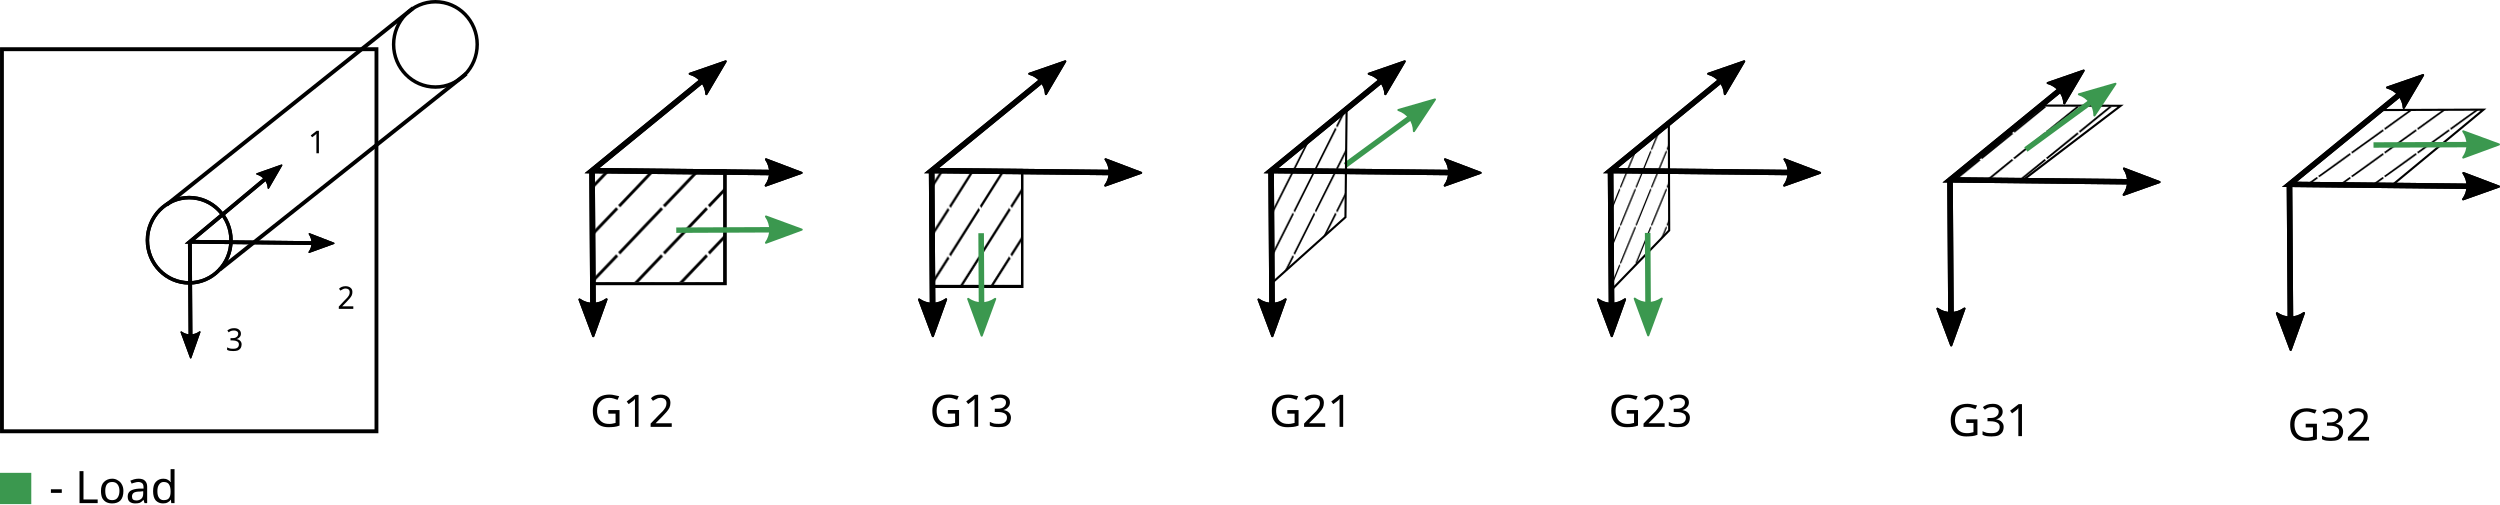
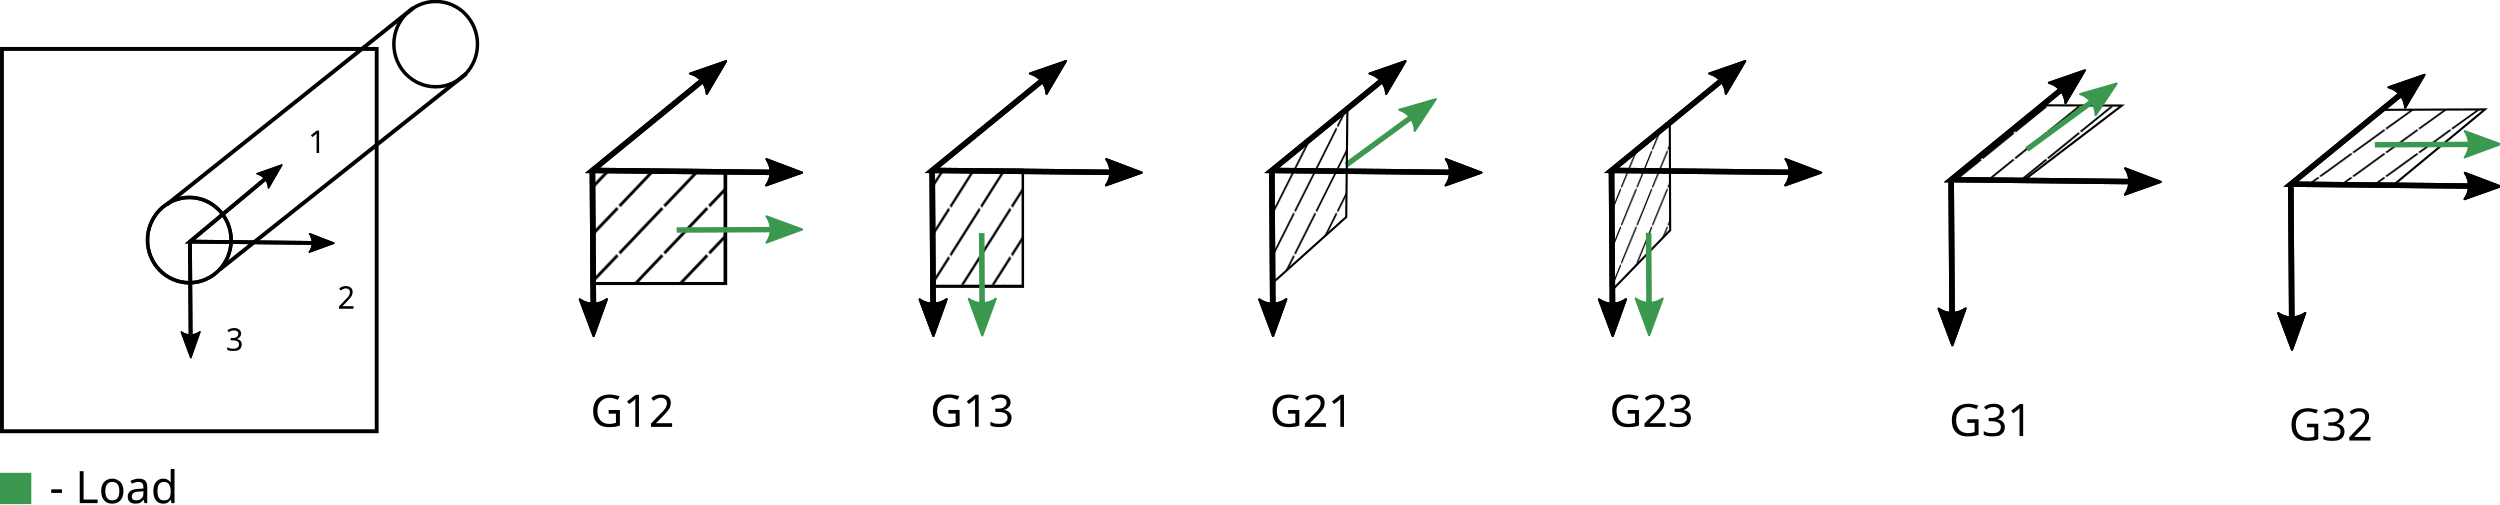
- <svg xmlns="http://www.w3.org/2000/svg" xmlns:xlink="http://www.w3.org/1999/xlink" width="118.398mm" height="23.874mm" viewBox="0 0 118.398 23.874" version="1.1" id="svg5">
+ <svg xmlns="http://www.w3.org/2000/svg" xmlns:xlink="http://www.w3.org/1999/xlink" width="118.398mm" height="23.874mm" viewBox="0 0 142.078 28.649" version="1.1" id="svg5">
  <defs id="defs2">
    <pattern xlink:href="#pattern34524-9" id="pattern16803" patternTransform="matrix(0.09932937,0,0,0.07164148,147.2429,32.54587)" />
    <pattern xlink:href="#pattern34524-9" id="pattern16765" patternTransform="matrix(0.09861439,0,0,0.0800703,134.1353,34.47294)" />
    <pattern xlink:href="#pattern34524-9" id="pattern16727" patternTransform="matrix(0.04684842,0,0,0.1143388,107.0669,41.6009)" />
    <pattern xlink:href="#pattern34524-9" id="pattern16689" patternTransform="matrix(0.06428729,0,0,0.1281183,93.99904,38.00899)" />
    <marker style="overflow:visible" id="marker62872" refX="0" refY="0" orient="auto">
      <path transform="scale(-0.6)" d="M 8.719,4.034 -2.207,0.016 8.719,-4.002 c -1.745,2.372 -1.735,5.617 -6e-7,8.035 z" style="fill:context-stroke;fill-rule:evenodd;stroke:context-stroke;stroke-width:0.625;stroke-linejoin:round" id="path62870" />
    </marker>
    <linearGradient id="linearGradient55991">
      <stop style="stop-color:#000000;stop-opacity:1;" offset="0" id="stop55989" />
    </linearGradient>
    <pattern xlink:href="#Strips1_16" id="pattern35010" patternTransform="matrix(9.486651,0,0,10,7.987314,-10.0067)" />
    <linearGradient id="linearGradient34918">
      <stop style="stop-color:#000000;stop-opacity:1;" offset="0" id="stop34916" />
    </linearGradient>
    <pattern xlink:href="#pattern34721" id="pattern34888" patternTransform="matrix(0.2645833,0,0,0.2645835,62.90993,34.17989)" />
    <pattern xlink:href="#pattern34710" id="pattern34719" patternTransform="matrix(0.2666667,0,0,0.3333332,-3.7795276e-6,2.3345228e-7)" />
    <pattern xlink:href="#pattern34524" id="pattern34628" patternTransform="matrix(1.614146,0,0,1.614145,40,45)" />
    <linearGradient id="linearGradient34481">
      <stop style="stop-color:#000000;stop-opacity:1;" offset="0" id="stop34479" />
    </linearGradient>
    <pattern patternUnits="userSpaceOnUse" width="17" height="1" patternTransform="translate(0,0) scale(10,10)" id="Strips1_16">
      <rect style="fill:black;stroke:none" x="0" y="-0.5" width="1" height="2" id="rect30746" />
    </pattern>
    <linearGradient id="linearGradient31698">
      <stop style="stop-color:#000000;stop-opacity:1;" offset="0" id="stop31694" />
      <stop style="stop-color:#000000;stop-opacity:0;" offset="1" id="stop31696" />
    </linearGradient>
    <marker style="overflow:visible" id="marker2139" refX="0" refY="0" orient="auto">
      <path transform="scale(-0.6)" d="M 8.719,4.034 -2.207,0.016 8.719,-4.002 c -1.745,2.372 -1.735,5.617 -6e-7,8.035 z" style="fill:context-stroke;fill-rule:evenodd;stroke:context-stroke;stroke-width:0.625;stroke-linejoin:round" id="path2137" />
    </marker>
    <marker style="overflow:visible" id="marker2129" refX="0" refY="0" orient="auto">
      <path transform="scale(-0.6)" d="M 8.719,4.034 -2.207,0.016 8.719,-4.002 c -1.745,2.372 -1.735,5.617 -6e-7,8.035 z" style="fill:context-stroke;fill-rule:evenodd;stroke:context-stroke;stroke-width:0.625;stroke-linejoin:round" id="path2127" />
    </marker>
    <marker style="overflow:visible" id="Arrow2Mend" refX="0" refY="0" orient="auto">
      <path transform="scale(-0.6)" d="M 8.719,4.034 -2.207,0.016 8.719,-4.002 c -1.745,2.372 -1.735,5.617 -6e-7,8.035 z" style="fill:context-stroke;fill-rule:evenodd;stroke:context-stroke;stroke-width:0.625;stroke-linejoin:round" id="path1765" />
    </marker>
    <marker style="overflow:visible" id="marker2111" refX="0" refY="0" orient="auto">
      <path transform="scale(0.6)" d="M 8.719,4.034 -2.207,0.016 8.719,-4.002 c -1.745,2.372 -1.735,5.617 -6e-7,8.035 z" style="fill:context-stroke;fill-rule:evenodd;stroke:context-stroke;stroke-width:0.625;stroke-linejoin:round" id="path2109" />
    </marker>
    <marker style="overflow:visible" id="Arrow2Mstart" refX="0" refY="0" orient="auto">
      <path transform="scale(0.6)" d="M 8.719,4.034 -2.207,0.016 8.719,-4.002 c -1.745,2.372 -1.735,5.617 -6e-7,8.035 z" style="fill:context-stroke;fill-rule:evenodd;stroke:context-stroke;stroke-width:0.625;stroke-linejoin:round" id="path1762" />
    </marker>
    <marker style="overflow:visible" id="Arrow1Lstart" refX="0" refY="0" orient="auto">
      <path transform="matrix(0.8,0,0,0.8,10,0)" style="fill:context-stroke;fill-rule:evenodd;stroke:context-stroke;stroke-width:1pt" d="M 0,0 5,-5 -12.5,0 5,5 Z" id="path1738" />
    </marker>
    <marker style="overflow:visible" id="Arrow2Mstart-5" refX="0" refY="0" orient="auto">
      <path transform="scale(0.6)" d="M 8.719,4.034 -2.207,0.016 8.719,-4.002 c -1.745,2.372 -1.735,5.617 -6e-7,8.035 z" style="fill:context-stroke;fill-rule:evenodd;stroke:context-stroke;stroke-width:0.625;stroke-linejoin:round" id="path1762-1" />
    </marker>
    <marker style="overflow:visible" id="Arrow2Mend-6" refX="0" refY="0" orient="auto">
      <path transform="scale(-0.6)" d="M 8.719,4.034 -2.207,0.016 8.719,-4.002 c -1.745,2.372 -1.735,5.617 -6e-7,8.035 z" style="fill:context-stroke;fill-rule:evenodd;stroke:context-stroke;stroke-width:0.625;stroke-linejoin:round" id="path1765-4" />
    </marker>
    <marker style="overflow:visible" id="marker2139-3" refX="0" refY="0" orient="auto">
      <path transform="scale(-0.6)" d="M 8.719,4.034 -2.207,0.016 8.719,-4.002 c -1.745,2.372 -1.735,5.617 -6e-7,8.035 z" style="fill:context-stroke;fill-rule:evenodd;stroke:context-stroke;stroke-width:0.625;stroke-linejoin:round" id="path2137-4" />
    </marker>
    <marker style="overflow:visible" id="marker2920" refX="0" refY="0" orient="auto">
      <path transform="scale(0.6)" d="M 8.719,4.034 -2.207,0.016 8.719,-4.002 c -1.745,2.372 -1.735,5.617 -6e-7,8.035 z" style="fill:context-stroke;fill-rule:evenodd;stroke:context-stroke;stroke-width:0.625;stroke-linejoin:round" id="path2918" />
    </marker>
    <marker style="overflow:visible" id="marker2924" refX="0" refY="0" orient="auto">
      <path transform="scale(-0.6)" d="M 8.719,4.034 -2.207,0.016 8.719,-4.002 c -1.745,2.372 -1.735,5.617 -6e-7,8.035 z" style="fill:context-stroke;fill-rule:evenodd;stroke:context-stroke;stroke-width:0.625;stroke-linejoin:round" id="path2922" />
    </marker>
    <marker style="overflow:visible" id="marker2928" refX="0" refY="0" orient="auto">
      <path transform="scale(-0.6)" d="M 8.719,4.034 -2.207,0.016 8.719,-4.002 c -1.745,2.372 -1.735,5.617 -6e-7,8.035 z" style="fill:context-stroke;fill-rule:evenodd;stroke:context-stroke;stroke-width:0.625;stroke-linejoin:round" id="path2926" />
    </marker>
    <pattern patternUnits="userSpaceOnUse" width="51.015" height="38.509" patternTransform="translate(265.8893,54.84249)" id="pattern32127">
      <path style="fill:none;stroke:#000000;stroke-width:1px;stroke-linecap:butt;stroke-linejoin:miter;stroke-opacity:1" d="M 0.3,38.11 C 50.381,0.5 50.771,0.5 50.771,0.5" id="path32125" />
    </pattern>
    <pattern patternUnits="userSpaceOnUse" width="15.707" height="15.707" patternTransform="translate(254.6464,189.6464)" id="pattern34524">
      <path style="fill:none;stroke:#000000;stroke-width:1px;stroke-linecap:butt;stroke-linejoin:miter;stroke-opacity:1" d="M 0.354,15.354 C 15.354,0.354 15.354,0.354 15.354,0.354" id="path34522" />
    </pattern>
    <pattern patternUnits="userSpaceOnUse" width="75" height="60" patternTransform="translate(255,175)" id="pattern34710">
      <rect style="fill:url(#pattern34628);stroke:none;stroke-width:1" width="75" height="60" x="0" y="0" id="rect34527" />
    </pattern>
    <pattern patternUnits="userSpaceOnUse" width="20" height="20" patternTransform="translate(270,185)" id="pattern34721">
      <rect style="fill:url(#pattern34719);stroke:none;stroke-width:0.298" width="20" height="20" x="0" y="0" id="rect34713" />
    </pattern>
    <marker style="overflow:visible" id="Arrow2Mstart-5-1" refX="0" refY="0" orient="auto">
      <path transform="scale(0.6)" d="M 8.719,4.034 -2.207,0.016 8.719,-4.002 c -1.745,2.372 -1.735,5.617 -6e-7,8.035 z" style="fill:context-stroke;fill-rule:evenodd;stroke:context-stroke;stroke-width:0.625;stroke-linejoin:round" id="path1762-1-6" />
    </marker>
    <marker style="overflow:visible" id="Arrow2Mend-6-1" refX="0" refY="0" orient="auto">
      <path transform="scale(-0.6)" d="M 8.719,4.034 -2.207,0.016 8.719,-4.002 c -1.745,2.372 -1.735,5.617 -6e-7,8.035 z" style="fill:context-stroke;fill-rule:evenodd;stroke:context-stroke;stroke-width:0.625;stroke-linejoin:round" id="path1765-4-0" />
    </marker>
    <marker style="overflow:visible" id="marker2139-3-5" refX="0" refY="0" orient="auto">
      <path transform="scale(-0.6)" d="M 8.719,4.034 -2.207,0.016 8.719,-4.002 c -1.745,2.372 -1.735,5.617 -6e-7,8.035 z" style="fill:context-stroke;fill-rule:evenodd;stroke:context-stroke;stroke-width:0.625;stroke-linejoin:round" id="path2137-4-1" />
    </marker>
    <marker style="overflow:visible" id="marker44926" refX="0" refY="0" orient="auto">
      <path transform="scale(0.6)" d="M 8.719,4.034 -2.207,0.016 8.719,-4.002 c -1.745,2.372 -1.735,5.617 -6e-7,8.035 z" style="fill:context-stroke;fill-rule:evenodd;stroke:context-stroke;stroke-width:0.625;stroke-linejoin:round" id="path44924" />
    </marker>
    <marker style="overflow:visible" id="marker44930" refX="0" refY="0" orient="auto">
      <path transform="scale(-0.6)" d="M 8.719,4.034 -2.207,0.016 8.719,-4.002 c -1.745,2.372 -1.735,5.617 -6e-7,8.035 z" style="fill:context-stroke;fill-rule:evenodd;stroke:context-stroke;stroke-width:0.625;stroke-linejoin:round" id="path44928" />
    </marker>
    <marker style="overflow:visible" id="marker44934" refX="0" refY="0" orient="auto">
      <path transform="scale(-0.6)" d="M 8.719,4.034 -2.207,0.016 8.719,-4.002 c -1.745,2.372 -1.735,5.617 -6e-7,8.035 z" style="fill:context-stroke;fill-rule:evenodd;stroke:context-stroke;stroke-width:0.625;stroke-linejoin:round" id="path44932" />
    </marker>
    <pattern xlink:href="#pattern34721-5" id="pattern34888-0" patternTransform="matrix(0.2645833,0,0,0.2645835,62.90993,34.17989)" />
    <pattern patternUnits="userSpaceOnUse" width="20" height="20" patternTransform="translate(270,185)" id="pattern34721-5">
      <rect style="fill:url(#pattern34719-5);stroke:none;stroke-width:0.298" width="20" height="20" x="0" y="0" id="rect34713-6" />
    </pattern>
    <pattern xlink:href="#pattern34710-1" id="pattern34719-5" patternTransform="matrix(0.2666667,0,0,0.3333332,-3.7795276e-6,2.3345228e-7)" />
    <pattern patternUnits="userSpaceOnUse" width="75" height="60" patternTransform="translate(255,175)" id="pattern34710-1">
      <rect style="fill:url(#pattern34628-0);stroke:none;stroke-width:1" width="75" height="60" x="0" y="0" id="rect34527-3" />
    </pattern>
    <pattern xlink:href="#pattern34524-2" id="pattern34628-0" patternTransform="matrix(1.614146,0,0,1.614145,40,45)" />
    <pattern patternUnits="userSpaceOnUse" width="15.707" height="15.707" patternTransform="translate(254.6464,189.6464)" id="pattern34524-2">
      <path style="fill:none;stroke:#000000;stroke-width:1px;stroke-linecap:butt;stroke-linejoin:miter;stroke-opacity:1" d="M 0.354,15.354 C 15.354,0.354 15.354,0.354 15.354,0.354" id="path34522-2" />
    </pattern>
    <pattern xlink:href="#Strips1_16-3" id="pattern35010-5" patternTransform="matrix(9.486651,0,0,10,7.987314,-10.0067)" />
    <pattern patternUnits="userSpaceOnUse" width="17" height="1" patternTransform="translate(0,0) scale(10,10)" id="Strips1_16-3">
      <rect style="fill:black;stroke:none" x="0" y="-0.5" width="1" height="2" id="rect30746-8" />
    </pattern>
    <marker style="overflow:visible" id="Arrow2Mstart-5-7" refX="0" refY="0" orient="auto">
      <path transform="scale(0.6)" d="M 8.719,4.034 -2.207,0.016 8.719,-4.002 c -1.745,2.372 -1.735,5.617 -6e-7,8.035 z" style="fill:context-stroke;fill-rule:evenodd;stroke:context-stroke;stroke-width:0.625;stroke-linejoin:round" id="path1762-1-1" />
    </marker>
    <marker style="overflow:visible" id="Arrow2Mend-6-4" refX="0" refY="0" orient="auto">
      <path transform="scale(-0.6)" d="M 8.719,4.034 -2.207,0.016 8.719,-4.002 c -1.745,2.372 -1.735,5.617 -6e-7,8.035 z" style="fill:context-stroke;fill-rule:evenodd;stroke:context-stroke;stroke-width:0.625;stroke-linejoin:round" id="path1765-4-8" />
    </marker>
    <marker style="overflow:visible" id="marker2139-3-7" refX="0" refY="0" orient="auto">
      <path transform="scale(-0.6)" d="M 8.719,4.034 -2.207,0.016 8.719,-4.002 c -1.745,2.372 -1.735,5.617 -6e-7,8.035 z" style="fill:context-stroke;fill-rule:evenodd;stroke:context-stroke;stroke-width:0.625;stroke-linejoin:round" id="path2137-4-5" />
    </marker>
    <marker style="overflow:visible" id="marker44926-5" refX="0" refY="0" orient="auto">
      <path transform="scale(0.6)" d="M 8.719,4.034 -2.207,0.016 8.719,-4.002 c -1.745,2.372 -1.735,5.617 -6e-7,8.035 z" style="fill:context-stroke;fill-rule:evenodd;stroke:context-stroke;stroke-width:0.625;stroke-linejoin:round" id="path44924-5" />
    </marker>
    <marker style="overflow:visible" id="marker44930-8" refX="0" refY="0" orient="auto">
      <path transform="scale(-0.6)" d="M 8.719,4.034 -2.207,0.016 8.719,-4.002 c -1.745,2.372 -1.735,5.617 -6e-7,8.035 z" style="fill:context-stroke;fill-rule:evenodd;stroke:context-stroke;stroke-width:0.625;stroke-linejoin:round" id="path44928-2" />
    </marker>
    <marker style="overflow:visible" id="marker44934-9" refX="0" refY="0" orient="auto">
      <path transform="scale(-0.6)" d="M 8.719,4.034 -2.207,0.016 8.719,-4.002 c -1.745,2.372 -1.735,5.617 -6e-7,8.035 z" style="fill:context-stroke;fill-rule:evenodd;stroke:context-stroke;stroke-width:0.625;stroke-linejoin:round" id="path44932-4" />
    </marker>
    <pattern patternUnits="userSpaceOnUse" width="20" height="20" patternTransform="translate(270,185)" id="pattern34721-3">
      <rect style="fill:url(#pattern34719-8);stroke:none;stroke-width:0.298" width="20" height="20" x="0" y="0" id="rect34713-4" />
    </pattern>
    <pattern xlink:href="#pattern34710-4" id="pattern34719-8" patternTransform="matrix(0.2666667,0,0,0.3333332,-3.7795276e-6,2.3345228e-7)" />
    <pattern patternUnits="userSpaceOnUse" width="75" height="60" patternTransform="translate(255,175)" id="pattern34710-4">
      <rect style="fill:url(#pattern34628-7);stroke:none;stroke-width:1" width="75" height="60" x="0" y="0" id="rect34527-35" />
    </pattern>
    <pattern xlink:href="#pattern34524-3" id="pattern34628-7" patternTransform="matrix(1.614146,0,0,1.614145,40,45)" />
    <pattern patternUnits="userSpaceOnUse" width="15.707" height="15.707" patternTransform="translate(254.6464,189.6464)" id="pattern34524-3">
      <path style="fill:none;stroke:#000000;stroke-width:1px;stroke-linecap:butt;stroke-linejoin:miter;stroke-opacity:1" d="M 0.354,15.354 C 15.354,0.354 15.354,0.354 15.354,0.354" id="path34522-7" />
    </pattern>
    <marker style="overflow:visible" id="Arrow2Mstart-5-15" refX="0" refY="0" orient="auto">
      <path transform="scale(0.6)" d="M 8.719,4.034 -2.207,0.016 8.719,-4.002 c -1.745,2.372 -1.735,5.617 -6e-7,8.035 z" style="fill:context-stroke;fill-rule:evenodd;stroke:context-stroke;stroke-width:0.625;stroke-linejoin:round" id="path1762-1-5" />
    </marker>
    <marker style="overflow:visible" id="Arrow2Mend-6-0" refX="0" refY="0" orient="auto">
      <path transform="scale(-0.6)" d="M 8.719,4.034 -2.207,0.016 8.719,-4.002 c -1.745,2.372 -1.735,5.617 -6e-7,8.035 z" style="fill:context-stroke;fill-rule:evenodd;stroke:context-stroke;stroke-width:0.625;stroke-linejoin:round" id="path1765-4-5" />
    </marker>
    <marker style="overflow:visible" id="marker2139-3-1" refX="0" refY="0" orient="auto">
      <path transform="scale(-0.6)" d="M 8.719,4.034 -2.207,0.016 8.719,-4.002 c -1.745,2.372 -1.735,5.617 -6e-7,8.035 z" style="fill:context-stroke;fill-rule:evenodd;stroke:context-stroke;stroke-width:0.625;stroke-linejoin:round" id="path2137-4-3" />
    </marker>
    <marker style="overflow:visible" id="marker44926-6" refX="0" refY="0" orient="auto">
      <path transform="scale(0.6)" d="M 8.719,4.034 -2.207,0.016 8.719,-4.002 c -1.745,2.372 -1.735,5.617 -6e-7,8.035 z" style="fill:context-stroke;fill-rule:evenodd;stroke:context-stroke;stroke-width:0.625;stroke-linejoin:round" id="path44924-7" />
    </marker>
    <marker style="overflow:visible" id="marker44930-7" refX="0" refY="0" orient="auto">
      <path transform="scale(-0.6)" d="M 8.719,4.034 -2.207,0.016 8.719,-4.002 c -1.745,2.372 -1.735,5.617 -6e-7,8.035 z" style="fill:context-stroke;fill-rule:evenodd;stroke:context-stroke;stroke-width:0.625;stroke-linejoin:round" id="path44928-9" />
    </marker>
    <marker style="overflow:visible" id="marker44934-6" refX="0" refY="0" orient="auto">
      <path transform="scale(-0.6)" d="M 8.719,4.034 -2.207,0.016 8.719,-4.002 c -1.745,2.372 -1.735,5.617 -6e-7,8.035 z" style="fill:context-stroke;fill-rule:evenodd;stroke:context-stroke;stroke-width:0.625;stroke-linejoin:round" id="path44932-7" />
    </marker>
    <pattern patternUnits="userSpaceOnUse" width="20" height="20" patternTransform="translate(270,185)" id="pattern34721-8">
      <rect style="fill:url(#pattern34719-2);stroke:none;stroke-width:0.298" width="20" height="20" x="0" y="0" id="rect34713-5" />
    </pattern>
    <pattern xlink:href="#pattern34710-9" id="pattern34719-2" patternTransform="matrix(0.2666667,0,0,0.3333332,-3.7795276e-6,2.3345228e-7)" />
    <pattern patternUnits="userSpaceOnUse" width="75" height="60" patternTransform="translate(255,175)" id="pattern34710-9">
      <rect style="fill:url(#pattern34628-9);stroke:none;stroke-width:1" width="75" height="60" x="0" y="0" id="rect34527-8" />
    </pattern>
    <pattern xlink:href="#pattern34524-9" id="pattern34628-9" patternTransform="matrix(1.614146,0,0,1.614145,40,45)" />
    <pattern patternUnits="userSpaceOnUse" width="15.707" height="15.707" patternTransform="translate(254.6464,189.6464)" id="pattern34524-9">
      <path style="fill:none;stroke:#000000;stroke-width:1px;stroke-linecap:butt;stroke-linejoin:miter;stroke-opacity:1" d="M 0.354,15.354 C 15.354,0.354 15.354,0.354 15.354,0.354" id="path34522-9" />
    </pattern>
    <marker style="overflow:visible" id="Arrow2Mstart-5-15-0" refX="0" refY="0" orient="auto">
      <path transform="scale(0.6)" d="M 8.719,4.034 -2.207,0.016 8.719,-4.002 c -1.745,2.372 -1.735,5.617 -6e-7,8.035 z" style="fill:context-stroke;fill-rule:evenodd;stroke:context-stroke;stroke-width:0.625;stroke-linejoin:round" id="path1762-1-5-0" />
    </marker>
    <marker style="overflow:visible" id="Arrow2Mend-6-0-1" refX="0" refY="0" orient="auto">
      <path transform="scale(-0.6)" d="M 8.719,4.034 -2.207,0.016 8.719,-4.002 c -1.745,2.372 -1.735,5.617 -6e-7,8.035 z" style="fill:context-stroke;fill-rule:evenodd;stroke:context-stroke;stroke-width:0.625;stroke-linejoin:round" id="path1765-4-5-0" />
    </marker>
    <marker style="overflow:visible" id="marker2139-3-1-0" refX="0" refY="0" orient="auto">
      <path transform="scale(-0.6)" d="M 8.719,4.034 -2.207,0.016 8.719,-4.002 c -1.745,2.372 -1.735,5.617 -6e-7,8.035 z" style="fill:context-stroke;fill-rule:evenodd;stroke:context-stroke;stroke-width:0.625;stroke-linejoin:round" id="path2137-4-3-0" />
    </marker>
    <marker style="overflow:visible" id="marker62144" refX="0" refY="0" orient="auto">
      <path transform="scale(0.6)" d="M 8.719,4.034 -2.207,0.016 8.719,-4.002 c -1.745,2.372 -1.735,5.617 -6e-7,8.035 z" style="fill:context-stroke;fill-rule:evenodd;stroke:context-stroke;stroke-width:0.625;stroke-linejoin:round" id="path62142" />
    </marker>
    <marker style="overflow:visible" id="marker62148" refX="0" refY="0" orient="auto">
      <path transform="scale(-0.6)" d="M 8.719,4.034 -2.207,0.016 8.719,-4.002 c -1.745,2.372 -1.735,5.617 -6e-7,8.035 z" style="fill:context-stroke;fill-rule:evenodd;stroke:context-stroke;stroke-width:0.625;stroke-linejoin:round" id="path62146" />
    </marker>
    <marker style="overflow:visible" id="marker62152" refX="0" refY="0" orient="auto">
      <path transform="scale(-0.6)" d="M 8.719,4.034 -2.207,0.016 8.719,-4.002 c -1.745,2.372 -1.735,5.617 -6e-7,8.035 z" style="fill:context-stroke;fill-rule:evenodd;stroke:context-stroke;stroke-width:0.625;stroke-linejoin:round" id="path62150" />
    </marker>
    <marker style="overflow:visible" id="marker2924-3" refX="0" refY="0" orient="auto">
      <path transform="scale(-0.6)" d="M 8.719,4.034 -2.207,0.016 8.719,-4.002 c -1.745,2.372 -1.735,5.617 -6e-7,8.035 z" style="fill:context-stroke;fill-rule:evenodd;stroke:context-stroke;stroke-width:0.625;stroke-linejoin:round" id="path2922-5" />
    </marker>
    <marker style="overflow:visible" id="marker2924-3-5" refX="0" refY="0" orient="auto">
      <path transform="scale(-0.6)" d="M 8.719,4.034 -2.207,0.016 8.719,-4.002 c -1.745,2.372 -1.735,5.617 -6e-7,8.035 z" style="fill:context-stroke;fill-rule:evenodd;stroke:context-stroke;stroke-width:0.625;stroke-linejoin:round" id="path2922-5-9" />
    </marker>
    <marker style="overflow:visible" id="Arrow2Mstart-5-15-6" refX="0" refY="0" orient="auto">
      <path transform="scale(0.6)" d="M 8.719,4.034 -2.207,0.016 8.719,-4.002 c -1.745,2.372 -1.735,5.617 -6e-7,8.035 z" style="fill:context-stroke;fill-rule:evenodd;stroke:context-stroke;stroke-width:0.625;stroke-linejoin:round" id="path1762-1-5-9" />
    </marker>
    <marker style="overflow:visible" id="Arrow2Mend-6-0-9" refX="0" refY="0" orient="auto">
      <path transform="scale(-0.6)" d="M 8.719,4.034 -2.207,0.016 8.719,-4.002 c -1.745,2.372 -1.735,5.617 -6e-7,8.035 z" style="fill:context-stroke;fill-rule:evenodd;stroke:context-stroke;stroke-width:0.625;stroke-linejoin:round" id="path1765-4-5-6" />
    </marker>
    <marker style="overflow:visible" id="marker2139-3-1-9" refX="0" refY="0" orient="auto">
      <path transform="scale(-0.6)" d="M 8.719,4.034 -2.207,0.016 8.719,-4.002 c -1.745,2.372 -1.735,5.617 -6e-7,8.035 z" style="fill:context-stroke;fill-rule:evenodd;stroke:context-stroke;stroke-width:0.625;stroke-linejoin:round" id="path2137-4-3-8" />
    </marker>
    <marker style="overflow:visible" id="marker3540" refX="0" refY="0" orient="auto">
      <path transform="scale(0.6)" d="M 8.719,4.034 -2.207,0.016 8.719,-4.002 c -1.745,2.372 -1.735,5.617 -6e-7,8.035 z" style="fill:context-stroke;fill-rule:evenodd;stroke:context-stroke;stroke-width:0.625;stroke-linejoin:round" id="path3538" />
    </marker>
    <marker style="overflow:visible" id="marker3544" refX="0" refY="0" orient="auto">
      <path transform="scale(-0.6)" d="M 8.719,4.034 -2.207,0.016 8.719,-4.002 c -1.745,2.372 -1.735,5.617 -6e-7,8.035 z" style="fill:context-stroke;fill-rule:evenodd;stroke:context-stroke;stroke-width:0.625;stroke-linejoin:round" id="path3542" />
    </marker>
    <marker style="overflow:visible" id="marker3548" refX="0" refY="0" orient="auto">
      <path transform="scale(-0.6)" d="M 8.719,4.034 -2.207,0.016 8.719,-4.002 c -1.745,2.372 -1.735,5.617 -6e-7,8.035 z" style="fill:context-stroke;fill-rule:evenodd;stroke:context-stroke;stroke-width:0.625;stroke-linejoin:round" id="path3546" />
    </marker>
    <marker style="overflow:visible" id="Arrow2Mend-6-2" refX="0" refY="0" orient="auto">
      <path transform="scale(-0.6)" d="M 8.719,4.034 -2.207,0.016 8.719,-4.002 c -1.745,2.372 -1.735,5.617 -6e-7,8.035 z" style="fill:context-stroke;fill-rule:evenodd;stroke:context-stroke;stroke-width:0.625;stroke-linejoin:round" id="path1765-4-1" />
    </marker>
    <pattern patternUnits="userSpaceOnUse" width="20" height="20" patternTransform="translate(270,185)" id="pattern34721-6">
      <rect style="fill:url(#pattern34719-7);stroke:none;stroke-width:0.298" width="20" height="20" x="0" y="0" id="rect34713-61" />
    </pattern>
    <pattern xlink:href="#pattern34710-15" id="pattern34719-7" patternTransform="matrix(0.2666667,0,0,0.3333332,-3.7795276e-6,2.3345228e-7)" />
    <pattern patternUnits="userSpaceOnUse" width="75" height="60" patternTransform="translate(255,175)" id="pattern34710-15">
      <rect style="fill:url(#pattern34628-3);stroke:none;stroke-width:1" width="75" height="60" x="0" y="0" id="rect34527-4" />
    </pattern>
    <pattern xlink:href="#pattern34524-4" id="pattern34628-3" patternTransform="matrix(1.614146,0,0,1.614145,40,45)" />
    <pattern patternUnits="userSpaceOnUse" width="15.707" height="15.707" patternTransform="translate(254.6464,189.6464)" id="pattern34524-4">
      <path style="fill:none;stroke:#000000;stroke-width:1px;stroke-linecap:butt;stroke-linejoin:miter;stroke-opacity:1" d="M 0.354,15.354 C 15.354,0.354 15.354,0.354 15.354,0.354" id="path34522-4" />
    </pattern>
    <marker style="overflow:visible" id="Arrow2Mend-6-7" refX="0" refY="0" orient="auto">
      <path transform="scale(-0.6)" d="M 8.719,4.034 -2.207,0.016 8.719,-4.002 c -1.745,2.372 -1.735,5.617 -6e-7,8.035 z" style="fill:context-stroke;fill-rule:evenodd;stroke:context-stroke;stroke-width:0.625;stroke-linejoin:round" id="path1765-4-59" />
    </marker>
    <marker style="overflow:visible" id="Arrow2Mstart-5-15-6-2" refX="0" refY="0" orient="auto">
      <path transform="scale(0.6)" d="M 8.719,4.034 -2.207,0.016 8.719,-4.002 c -1.745,2.372 -1.735,5.617 -6e-7,8.035 z" style="fill:context-stroke;fill-rule:evenodd;stroke:context-stroke;stroke-width:0.625;stroke-linejoin:round" id="path1762-1-5-9-9" />
    </marker>
    <marker style="overflow:visible" id="Arrow2Mend-6-0-9-7" refX="0" refY="0" orient="auto">
      <path transform="scale(-0.6)" d="M 8.719,4.034 -2.207,0.016 8.719,-4.002 c -1.745,2.372 -1.735,5.617 -6e-7,8.035 z" style="fill:context-stroke;fill-rule:evenodd;stroke:context-stroke;stroke-width:0.625;stroke-linejoin:round" id="path1765-4-5-6-7" />
    </marker>
    <marker style="overflow:visible" id="marker2139-3-1-9-9" refX="0" refY="0" orient="auto">
      <path transform="scale(-0.6)" d="M 8.719,4.034 -2.207,0.016 8.719,-4.002 c -1.745,2.372 -1.735,5.617 -6e-7,8.035 z" style="fill:context-stroke;fill-rule:evenodd;stroke:context-stroke;stroke-width:0.625;stroke-linejoin:round" id="path2137-4-3-8-7" />
    </marker>
    <marker style="overflow:visible" id="marker9677" refX="0" refY="0" orient="auto">
      <path transform="scale(0.6)" d="M 8.719,4.034 -2.207,0.016 8.719,-4.002 c -1.745,2.372 -1.735,5.617 -6e-7,8.035 z" style="fill:context-stroke;fill-rule:evenodd;stroke:context-stroke;stroke-width:0.625;stroke-linejoin:round" id="path9675" />
    </marker>
    <marker style="overflow:visible" id="marker9681" refX="0" refY="0" orient="auto">
      <path transform="scale(-0.6)" d="M 8.719,4.034 -2.207,0.016 8.719,-4.002 c -1.745,2.372 -1.735,5.617 -6e-7,8.035 z" style="fill:context-stroke;fill-rule:evenodd;stroke:context-stroke;stroke-width:0.625;stroke-linejoin:round" id="path9679" />
    </marker>
    <marker style="overflow:visible" id="marker9685" refX="0" refY="0" orient="auto">
      <path transform="scale(-0.6)" d="M 8.719,4.034 -2.207,0.016 8.719,-4.002 c -1.745,2.372 -1.735,5.617 -6e-7,8.035 z" style="fill:context-stroke;fill-rule:evenodd;stroke:context-stroke;stroke-width:0.625;stroke-linejoin:round" id="path9683" />
    </marker>
    <marker style="overflow:visible" id="Arrow2Mend-6-7-9" refX="0" refY="0" orient="auto">
      <path transform="scale(-0.6)" d="M 8.719,4.034 -2.207,0.016 8.719,-4.002 c -1.745,2.372 -1.735,5.617 -6e-7,8.035 z" style="fill:context-stroke;fill-rule:evenodd;stroke:context-stroke;stroke-width:0.625;stroke-linejoin:round" id="path1765-4-59-1" />
    </marker>
    <marker style="overflow:visible" id="marker2924-4" refX="0" refY="0" orient="auto">
      <path transform="scale(-0.6)" d="M 8.719,4.034 -2.207,0.016 8.719,-4.002 c -1.745,2.372 -1.735,5.617 -6e-7,8.035 z" style="fill:context-stroke;fill-rule:evenodd;stroke:context-stroke;stroke-width:0.625;stroke-linejoin:round" id="path2922-1" />
    </marker>
    <marker style="overflow:visible" id="marker2924-4-6" refX="0" refY="0" orient="auto">
      <path transform="scale(-0.6)" d="M 8.719,4.034 -2.207,0.016 8.719,-4.002 c -1.745,2.372 -1.735,5.617 -6e-7,8.035 z" style="fill:context-stroke;fill-rule:evenodd;stroke:context-stroke;stroke-width:0.625;stroke-linejoin:round" id="path2922-1-6" />
    </marker>
    <marker style="overflow:visible" id="Arrow2Mend-6-7-8" refX="0" refY="0" orient="auto">
      <path transform="scale(-0.6)" d="M 8.719,4.034 -2.207,0.016 8.719,-4.002 c -1.745,2.372 -1.735,5.617 -6e-7,8.035 z" style="fill:context-stroke;fill-rule:evenodd;stroke:context-stroke;stroke-width:0.625;stroke-linejoin:round" id="path1765-4-59-7" />
    </marker>
    <marker style="overflow:visible" id="marker2924-3-5-5" refX="0" refY="0" orient="auto">
      <path transform="scale(-0.6)" d="M 8.719,4.034 -2.207,0.016 8.719,-4.002 c -1.745,2.372 -1.735,5.617 -6e-7,8.035 z" style="fill:context-stroke;fill-rule:evenodd;stroke:context-stroke;stroke-width:0.625;stroke-linejoin:round" id="path2922-5-9-8" />
    </marker>
  </defs>
  <g id="layer1" transform="translate(-21.85877,-21.90783)">
-     <g id="g67759" transform="matrix(0.6870074,0,0,0.700886,6.870485,6.57791)">
+     <g id="g67759" transform="matrix(0.8248911,0,0,0.8415551,3.862308,3.484411)">
      <rect style="fill:none;fill-opacity:1;fill-rule:evenodd;stroke:#000000;stroke-width:0.265;stroke-opacity:1" id="rect31" width="25.817" height="25.817" x="21.951" y="25.197" />
      <circle style="fill:none;fill-opacity:1;stroke:#000000;stroke-width:0.238;stroke-opacity:1" id="path1080" cx="34.86" cy="38.106" r="2.881" />
      <ellipse style="fill:none;fill-opacity:1;stroke:#000000;stroke-width:0.238;stroke-opacity:1" id="path1080-7" cx="51.832" cy="24.872" rx="2.881" ry="2.881" />
      <path style="fill:none;stroke:#000000;stroke-width:0.258px;stroke-linecap:butt;stroke-linejoin:miter;stroke-opacity:1;marker-start:url(#Arrow2Mstart);marker-end:url(#Arrow2Mend)" d="m 40.97,33.252 c 0,0 0,0 -6.065,4.957 9.58,0.103 9.58,0.103 9.58,0.103" id="path1334" />
      <path style="opacity:1;fill:none;stroke:#000000;stroke-width:0.265px;stroke-linecap:butt;stroke-linejoin:miter;stroke-opacity:1;marker-end:url(#marker2139)" d="m 34.905,38.209 c 0.052,7.487 0.052,7.487 0.052,7.487" id="path1439" />
      <path style="fill:none;stroke:#000000;stroke-width:0.269px;stroke-linecap:butt;stroke-linejoin:miter;stroke-opacity:1" d="M 33.295,35.714 C 50.299,22.42 50.299,22.42 50.299,22.42" id="path2610" />
      <path style="fill:none;stroke:#000000;stroke-width:0.268px;stroke-linecap:butt;stroke-linejoin:miter;stroke-opacity:1" d="M 36.954,40.095 53.959,26.852" id="path2725" />
      <circle style="fill:none;fill-opacity:1;stroke:#000000;stroke-width:0.238;stroke-opacity:1" id="circle2807" cx="34.86" cy="38.106" r="2.881" />
      <path style="fill:none;stroke:#000000;stroke-width:0.258px;stroke-linecap:butt;stroke-linejoin:miter;stroke-opacity:1;marker-start:url(#Arrow2Mstart);marker-end:url(#Arrow2Mend)" d="m 40.97,33.252 c 0,0 0,0 -6.065,4.957 9.58,0.103 9.58,0.103 9.58,0.103" id="path2809" />
      <path style="opacity:1;fill:none;stroke:#000000;stroke-width:0.265px;stroke-linecap:butt;stroke-linejoin:miter;stroke-opacity:1;marker-end:url(#marker2139)" d="m 34.905,38.209 c 0.052,7.487 0.052,7.487 0.052,7.487" id="path2811" />
      <text xml:space="preserve" style="font-style:normal;font-weight:normal;font-size:2.117px;line-height:1.25;font-family:sans-serif;fill:#000000;fill-opacity:1;stroke:none;stroke-width:0.265" x="43.052" y="32.224" id="text5778">
        <tspan id="tspan5776" style="font-size:2.117px;stroke-width:0.265" x="43.052" y="32.224">1</tspan>
      </text>
      <text xml:space="preserve" style="font-style:normal;font-weight:normal;font-size:2.117px;line-height:1.25;font-family:sans-serif;fill:#000000;fill-opacity:1;stroke:none;stroke-width:0.265" x="45.062" y="42.742" id="text13350">
        <tspan id="tspan13348" style="font-size:2.117px;stroke-width:0.265" x="45.062" y="42.742">2</tspan>
      </text>
      <text xml:space="preserve" style="font-style:normal;font-weight:normal;font-size:2.117px;line-height:1.25;font-family:sans-serif;fill:#000000;fill-opacity:1;stroke:none;stroke-width:0.265" x="37.38" y="45.578" id="text19382">
        <tspan id="tspan19380" style="font-size:2.117px;stroke-width:0.265" x="37.38" y="45.578">3</tspan>
      </text>
    </g>
-     <g id="g19004">
+     <g id="g19004" transform="matrix(1.200702,0,0,1.200702,-4.387096,-4.413698)">
      <path style="fill:none;stroke:#000000;stroke-width:0.258px;stroke-linecap:butt;stroke-linejoin:miter;stroke-opacity:1;marker-start:url(#Arrow2Mstart-5);marker-end:url(#Arrow2Mend-6)" d="m 55.964,25.032 c 0,0 0,0 -6.065,4.957 9.58,0.103 9.58,0.103 9.58,0.103" id="path1334-3" />
      <path style="fill:none;stroke:#000000;stroke-width:0.265px;stroke-linecap:butt;stroke-linejoin:miter;stroke-opacity:1;marker-end:url(#marker2139-3)" d="m 49.898,29.989 c 0.052,7.487 0.052,7.487 0.052,7.487" id="path1439-3" />
      <path style="fill:none;stroke:#000000;stroke-width:0.258px;stroke-linecap:butt;stroke-linejoin:miter;stroke-opacity:1;marker-start:url(#Arrow2Mstart-5);marker-end:url(#Arrow2Mend-6)" d="m 55.964,25.032 c 0,0 0,0 -6.065,4.957 9.58,0.103 9.58,0.103 9.58,0.103" id="path2809-0" />
      <path style="fill:none;stroke:#000000;stroke-width:0.265px;stroke-linecap:butt;stroke-linejoin:miter;stroke-opacity:1;marker-end:url(#marker2139-3)" d="m 49.898,29.989 c 0.052,7.487 0.052,7.487 0.052,7.487" id="path2811-9" />
      <g id="g44910" transform="matrix(1.187942,0,0,0.9975844,-24.82842,-4.101772)">
        <rect style="fill:url(#pattern34888);stroke:none;stroke-width:0.265" width="5.292" height="5.292" x="62.91" y="34.18" id="rect34724" />
        <rect style="opacity:1;fill:url(#pattern35010);fill-opacity:1;fill-rule:evenodd;stroke:#000000;stroke-width:0.146;stroke-miterlimit:4;stroke-dasharray:none;stroke-opacity:1" id="rect34914" width="5.292" height="5.359" x="62.91" y="34.18" />
      </g>
      <text xml:space="preserve" style="font-style:normal;font-weight:normal;font-size:2.117px;line-height:1.25;font-family:sans-serif;fill:#000000;fill-opacity:1;stroke:none;stroke-width:0.265" x="49.807" y="42.123" id="text39986">
        <tspan id="tspan39984" style="font-size:2.117px;stroke-width:0.265" x="49.807" y="42.123">G12</tspan>
      </text>
      <path style="fill:none;stroke:#3b984f;stroke-width:0.258;stroke-linecap:butt;stroke-linejoin:miter;stroke-miterlimit:4;stroke-dasharray:none;stroke-opacity:1;marker-end:url(#marker2924)" d="m 53.886,32.809 c 5.526,-0.024 5.599,-0.024 5.599,-0.024" id="path62770" />
    </g>
-     <g id="g19017" transform="translate(0.1208808)">
+     <g id="g19017" transform="matrix(1.200702,0,0,1.200702,-4.241954,-4.413698)">
      <g id="g67721" transform="translate(-12.49415,-4.089143)">
        <path style="fill:none;stroke:#000000;stroke-width:0.258px;stroke-linecap:butt;stroke-linejoin:miter;stroke-opacity:1;marker-start:url(#Arrow2Mstart-5-1);marker-end:url(#Arrow2Mend-6-1)" d="m 84.419,29.12 c 0,0 0,0 -6.065,4.957 9.58,0.103 9.58,0.103 9.58,0.103" id="path1334-3-9" />
        <path style="fill:none;stroke:#000000;stroke-width:0.265px;stroke-linecap:butt;stroke-linejoin:miter;stroke-opacity:1;marker-end:url(#marker2139-3-5)" d="m 78.354,34.077 c 0.052,7.487 0.052,7.487 0.052,7.487" id="path1439-3-4" />
        <path style="fill:none;stroke:#000000;stroke-width:0.258px;stroke-linecap:butt;stroke-linejoin:miter;stroke-opacity:1;marker-start:url(#Arrow2Mstart-5-1);marker-end:url(#Arrow2Mend-6-1)" d="m 84.419,29.12 c 0,0 0,0 -6.065,4.957 9.58,0.103 9.58,0.103 9.58,0.103" id="path2809-0-1" />
        <path style="fill:none;stroke:#000000;stroke-width:0.265px;stroke-linecap:butt;stroke-linejoin:miter;stroke-opacity:1;marker-end:url(#marker2139-3-5)" d="m 78.354,34.077 c 0.052,7.487 0.052,7.487 0.052,7.487" id="path2811-9-5" />
        <g id="g44910-9" transform="matrix(0.8117636,0,0,1.024855,27.28025,-0.9595855)">
          <path id="rect34724-5" style="fill:url(#pattern34888-0);stroke-width:0.265" d="m 62.91,34.18 h 5.292 v 5.292 h -5.292 z" />
          <path id="rect34914-3" style="opacity:1;fill:url(#pattern35010-5);fill-rule:evenodd;stroke:#000000;stroke-width:0.146" d="m 62.91,34.18 h 5.292 v 5.359 h -5.292 z" />
        </g>
        <text xml:space="preserve" style="font-style:normal;font-weight:normal;font-size:2.117px;line-height:1.25;font-family:sans-serif;fill:#000000;fill-opacity:1;stroke:none;stroke-width:0.265" x="78.263" y="46.211" id="text39986-0">
          <tspan id="tspan39984-2" style="font-size:2.117px;stroke-width:0.265" x="78.263" y="46.211">G13</tspan>
        </text>
        <path style="fill:none;stroke:#3b984f;stroke-width:0.265;stroke-linecap:butt;stroke-linejoin:miter;stroke-miterlimit:4;stroke-dasharray:none;stroke-opacity:1;marker-end:url(#marker2924-3)" d="m 80.698,37.042 c 0.024,4.439 0.024,4.498 0.024,4.498" id="path62770-0" />
      </g>
    </g>
-     <rect style="opacity:1;fill:#3b984f;fill-opacity:1;fill-rule:evenodd;stroke:#3b984f;stroke-width:0;stroke-miterlimit:4;stroke-dasharray:none;stroke-opacity:1" id="rect68059" width="1.481" height="1.481" x="21.859" y="44.301" />
-     <text xml:space="preserve" style="font-size:2.117px;line-height:1.25;font-family:sans-serif;stroke-width:0.265" x="24.193" y="45.737" id="text75928">
-       <tspan id="tspan75926" style="stroke-width:0.265" x="24.193" y="45.737">- Load</tspan>
+     <rect style="opacity:1;fill:#3b984f;fill-opacity:1;fill-rule:evenodd;stroke:#3b984f;stroke-width:0;stroke-miterlimit:4;stroke-dasharray:none;stroke-opacity:1" id="rect68059" width="1.778" height="1.778" x="21.859" y="48.779" />
+     <text xml:space="preserve" style="font-size:2.541px;line-height:1.25;font-family:sans-serif;stroke-width:0.318" x="24.661" y="50.503" id="text75928">
+       <tspan id="tspan75926" style="stroke-width:0.318" x="24.661" y="50.503">- Load</tspan>
    </text>
    <g id="g44910-0" transform="matrix(1.187942,0,0,0.9975844,39.36711,-3.671082)" />
-     <g id="g19027" transform="translate(0.236097)">
+     <g id="g19027" transform="matrix(1.200702,0,0,1.200702,-4.103614,-4.413698)">
      <path style="fill:none;stroke:#000000;stroke-width:0.258px;stroke-linecap:butt;stroke-linejoin:miter;stroke-opacity:1;marker-start:url(#Arrow2Mstart-5-15);marker-end:url(#Arrow2Mend-6-0)" d="m 87.886,25.032 c 0,0 0,0 -6.065,4.957 9.58,0.103 9.58,0.103 9.58,0.103" id="path1334-3-0" />
      <path style="fill:none;stroke:#000000;stroke-width:0.265px;stroke-linecap:butt;stroke-linejoin:miter;stroke-opacity:1;marker-end:url(#marker2139-3-1)" d="m 81.821,29.989 c 0.052,7.487 0.052,7.487 0.052,7.487" id="path1439-3-7" />
      <path style="fill:none;stroke:#000000;stroke-width:0.258px;stroke-linecap:butt;stroke-linejoin:miter;stroke-opacity:1;marker-start:url(#Arrow2Mstart-5-15);marker-end:url(#Arrow2Mend-6-0)" d="m 87.886,25.032 c 0,0 0,0 -6.065,4.957 9.58,0.103 9.58,0.103 9.58,0.103" id="path2809-0-8" />
      <path style="fill:none;stroke:#000000;stroke-width:0.265px;stroke-linecap:butt;stroke-linejoin:miter;stroke-opacity:1;marker-end:url(#marker2139-3-1)" d="m 81.821,29.989 c 0.052,7.487 0.052,7.487 0.052,7.487" id="path2811-9-9" />
      <text xml:space="preserve" style="font-style:normal;font-weight:normal;font-size:2.117px;line-height:1.25;font-family:sans-serif;fill:#000000;fill-opacity:1;stroke:none;stroke-width:0.265" x="81.73" y="42.123" id="text39986-1">
        <tspan id="tspan39984-1" style="font-size:2.117px;stroke-width:0.265" x="81.73" y="42.123">G21</tspan>
      </text>
      <path style="fill:none;stroke:#3b984f;stroke-width:0.258;stroke-linecap:butt;stroke-linejoin:miter;stroke-miterlimit:4;stroke-dasharray:none;stroke-opacity:1;marker-end:url(#Arrow2Mend-6)" d="m 85.338,29.732 3.969,-2.91" id="path62949" />
      <path id="rect34914-7-2" style="fill:url(#pattern16689);fill-opacity:1;fill-rule:evenodd;stroke:#000000;stroke-width:0.1;stroke-miterlimit:4;stroke-dasharray:none" d="m 81.821,29.989 3.576,-2.905 -0.055,5.11 -3.521,3.154 z" />
    </g>
-     <g id="g19057" transform="translate(-1.6031232e-5)">
+     <g id="g19057" transform="matrix(1.200702,0,0,1.200702,-4.387116,-4.413698)">
      <path style="fill:none;stroke:#000000;stroke-width:0.258px;stroke-linecap:butt;stroke-linejoin:miter;stroke-opacity:1;marker-start:url(#Arrow2Mstart-5-15-6-2);marker-end:url(#Arrow2Mend-6-0-9-7)" d="m 136.352,25.682 c 0,0 0,0 -6.065,4.957 9.58,0.103 9.58,0.103 9.58,0.103" id="path1334-3-0-11-4" />
      <path style="fill:none;stroke:#000000;stroke-width:0.265px;stroke-linecap:butt;stroke-linejoin:miter;stroke-opacity:1;marker-end:url(#marker2139-3-1-9-9)" d="m 130.287,30.639 c 0.052,7.487 0.052,7.487 0.052,7.487" id="path1439-3-7-0-9" />
      <path style="fill:none;stroke:#000000;stroke-width:0.258px;stroke-linecap:butt;stroke-linejoin:miter;stroke-opacity:1;marker-start:url(#Arrow2Mstart-5-15-6-2);marker-end:url(#Arrow2Mend-6-0-9-7)" d="m 136.352,25.682 c 0,0 0,0 -6.065,4.957 9.58,0.103 9.58,0.103 9.58,0.103" id="path2809-0-8-6-1" />
      <path style="fill:none;stroke:#000000;stroke-width:0.265px;stroke-linecap:butt;stroke-linejoin:miter;stroke-opacity:1;marker-end:url(#marker2139-3-1-9-9)" d="m 130.287,30.639 c 0.052,7.487 0.052,7.487 0.052,7.487" id="path2811-9-9-0-9" />
      <text xml:space="preserve" style="font-style:normal;font-weight:normal;font-size:2.117px;line-height:1.25;font-family:sans-serif;fill:#000000;fill-opacity:1;stroke:none;stroke-width:0.265" x="130.196" y="42.774" id="text39986-1-3-4">
        <tspan id="tspan39984-1-7-3" style="font-size:2.117px;stroke-width:0.265" x="130.196" y="42.774">G32</tspan>
      </text>
      <path id="rect34914-7-0-6-9-3" style="fill:url(#pattern16803);fill-opacity:1;fill-rule:evenodd;stroke:#000000;stroke-width:0.1;stroke-miterlimit:4;stroke-dasharray:none" d="m 134.626,27.12 -4.339,3.52 4.872,0.03 4.318,-3.57 z" />
      <path style="fill:none;stroke:#3b984f;stroke-width:0.258;stroke-linecap:butt;stroke-linejoin:miter;stroke-miterlimit:4;stroke-dasharray:none;stroke-opacity:1;marker-end:url(#marker2924-4-6)" d="m 134.266,28.775 c 5.526,-0.024 5.599,-0.024 5.599,-0.024" id="path62770-05" />
    </g>
-     <g id="g19047" transform="translate(0.1099474)">
+     <g id="g19047" transform="matrix(1.200702,0,0,1.200702,-4.255082,-4.413698)">
      <path style="fill:none;stroke:#000000;stroke-width:0.258px;stroke-linecap:butt;stroke-linejoin:miter;stroke-opacity:1;marker-start:url(#Arrow2Mstart-5-15-6);marker-end:url(#Arrow2Mend-6-0-9)" d="m 120.166,25.469 c 0,0 0,0 -6.065,4.957 9.58,0.103 9.58,0.103 9.58,0.103" id="path1334-3-0-11" />
      <path style="fill:none;stroke:#000000;stroke-width:0.265px;stroke-linecap:butt;stroke-linejoin:miter;stroke-opacity:1;marker-end:url(#marker2139-3-1-9)" d="m 114.1,30.426 c 0.052,7.487 0.052,7.487 0.052,7.487" id="path1439-3-7-0" />
      <path style="fill:none;stroke:#000000;stroke-width:0.258px;stroke-linecap:butt;stroke-linejoin:miter;stroke-opacity:1;marker-start:url(#Arrow2Mstart-5-15-6);marker-end:url(#Arrow2Mend-6-0-9)" d="m 120.166,25.469 c 0,0 0,0 -6.065,4.957 9.58,0.103 9.58,0.103 9.58,0.103" id="path2809-0-8-6" />
      <path style="fill:none;stroke:#000000;stroke-width:0.265px;stroke-linecap:butt;stroke-linejoin:miter;stroke-opacity:1;marker-end:url(#marker2139-3-1-9)" d="m 114.1,30.426 c 0.052,7.487 0.052,7.487 0.052,7.487" id="path2811-9-9-0" />
      <text xml:space="preserve" style="font-style:normal;font-weight:normal;font-size:2.117px;line-height:1.25;font-family:sans-serif;fill:#000000;fill-opacity:1;stroke:none;stroke-width:0.265" x="114.009" y="42.56" id="text39986-1-3">
        <tspan id="tspan39984-1-7" style="font-size:2.117px;stroke-width:0.265" x="114.009" y="42.56">G31</tspan>
      </text>
      <path id="rect34914-7-0-6-1" style="fill:url(#pattern16765);fill-opacity:1;fill-rule:evenodd;stroke:#000000;stroke-width:0.1;stroke-miterlimit:4;stroke-dasharray:none" d="m 118.44,26.907 -4.339,3.52 3.476,-0.002 4.603,-3.507 z" />
      <path style="fill:none;stroke:#3b984f;stroke-width:0.258;stroke-linecap:butt;stroke-linejoin:miter;stroke-miterlimit:4;stroke-dasharray:none;stroke-opacity:1;marker-end:url(#Arrow2Mend-6-7-8)" d="m 117.692,28.989 3.969,-2.91" id="path62949-5" />
    </g>
-     <g id="g19037" transform="translate(0.3513039)">
+     <g id="g19037" transform="matrix(1.200702,0,0,1.200702,-3.965285,-4.413698)">
      <path style="fill:none;stroke:#000000;stroke-width:0.258px;stroke-linecap:butt;stroke-linejoin:miter;stroke-opacity:1;marker-start:url(#Arrow2Mstart-5-15-0);marker-end:url(#Arrow2Mend-6-0-1)" d="m 103.848,25.031 c 0,0 0,0 -6.065,4.957 9.58,0.103 9.58,0.103 9.58,0.103" id="path1334-3-0-1" />
      <path style="fill:none;stroke:#000000;stroke-width:0.265px;stroke-linecap:butt;stroke-linejoin:miter;stroke-opacity:1;marker-end:url(#marker2139-3-1-0)" d="m 97.783,29.988 c 0.052,7.487 0.052,7.487 0.052,7.487" id="path1439-3-7-4" />
      <path style="fill:none;stroke:#000000;stroke-width:0.258px;stroke-linecap:butt;stroke-linejoin:miter;stroke-opacity:1;marker-start:url(#Arrow2Mstart-5-15-0);marker-end:url(#Arrow2Mend-6-0-1)" d="m 103.848,25.031 c 0,0 0,0 -6.065,4.957 9.58,0.103 9.58,0.103 9.58,0.103" id="path2809-0-8-9" />
      <path style="fill:none;stroke:#000000;stroke-width:0.265px;stroke-linecap:butt;stroke-linejoin:miter;stroke-opacity:1;marker-end:url(#marker2139-3-1-0)" d="m 97.783,29.988 c 0.052,7.487 0.052,7.487 0.052,7.487" id="path2811-9-9-3" />
      <text xml:space="preserve" style="font-style:normal;font-weight:normal;font-size:2.117px;line-height:1.25;font-family:sans-serif;fill:#000000;fill-opacity:1;stroke:none;stroke-width:0.265" x="97.691" y="42.122" id="text39986-1-0">
        <tspan style="font-size:2.117px;stroke-width:0.265" x="97.691" y="42.122" id="tspan65263">G23</tspan>
      </text>
      <path id="rect34914-7-0-9" style="fill:url(#pattern16727);fill-opacity:1;fill-rule:evenodd;stroke:#000000;stroke-width:0.1;stroke-miterlimit:4;stroke-dasharray:none" d="m 97.783,29.988 2.759,-2.207 0.017,5.038 -2.752,2.841 z" />
      <path style="fill:none;stroke:#3b984f;stroke-width:0.265;stroke-linecap:butt;stroke-linejoin:miter;stroke-miterlimit:4;stroke-dasharray:none;stroke-opacity:1;marker-end:url(#marker2924-3-5-5)" d="m 99.54,32.94 c 0.024,4.439 0.024,4.498 0.024,4.498" id="path62770-0-6" />
    </g>
  </g>
</svg>
